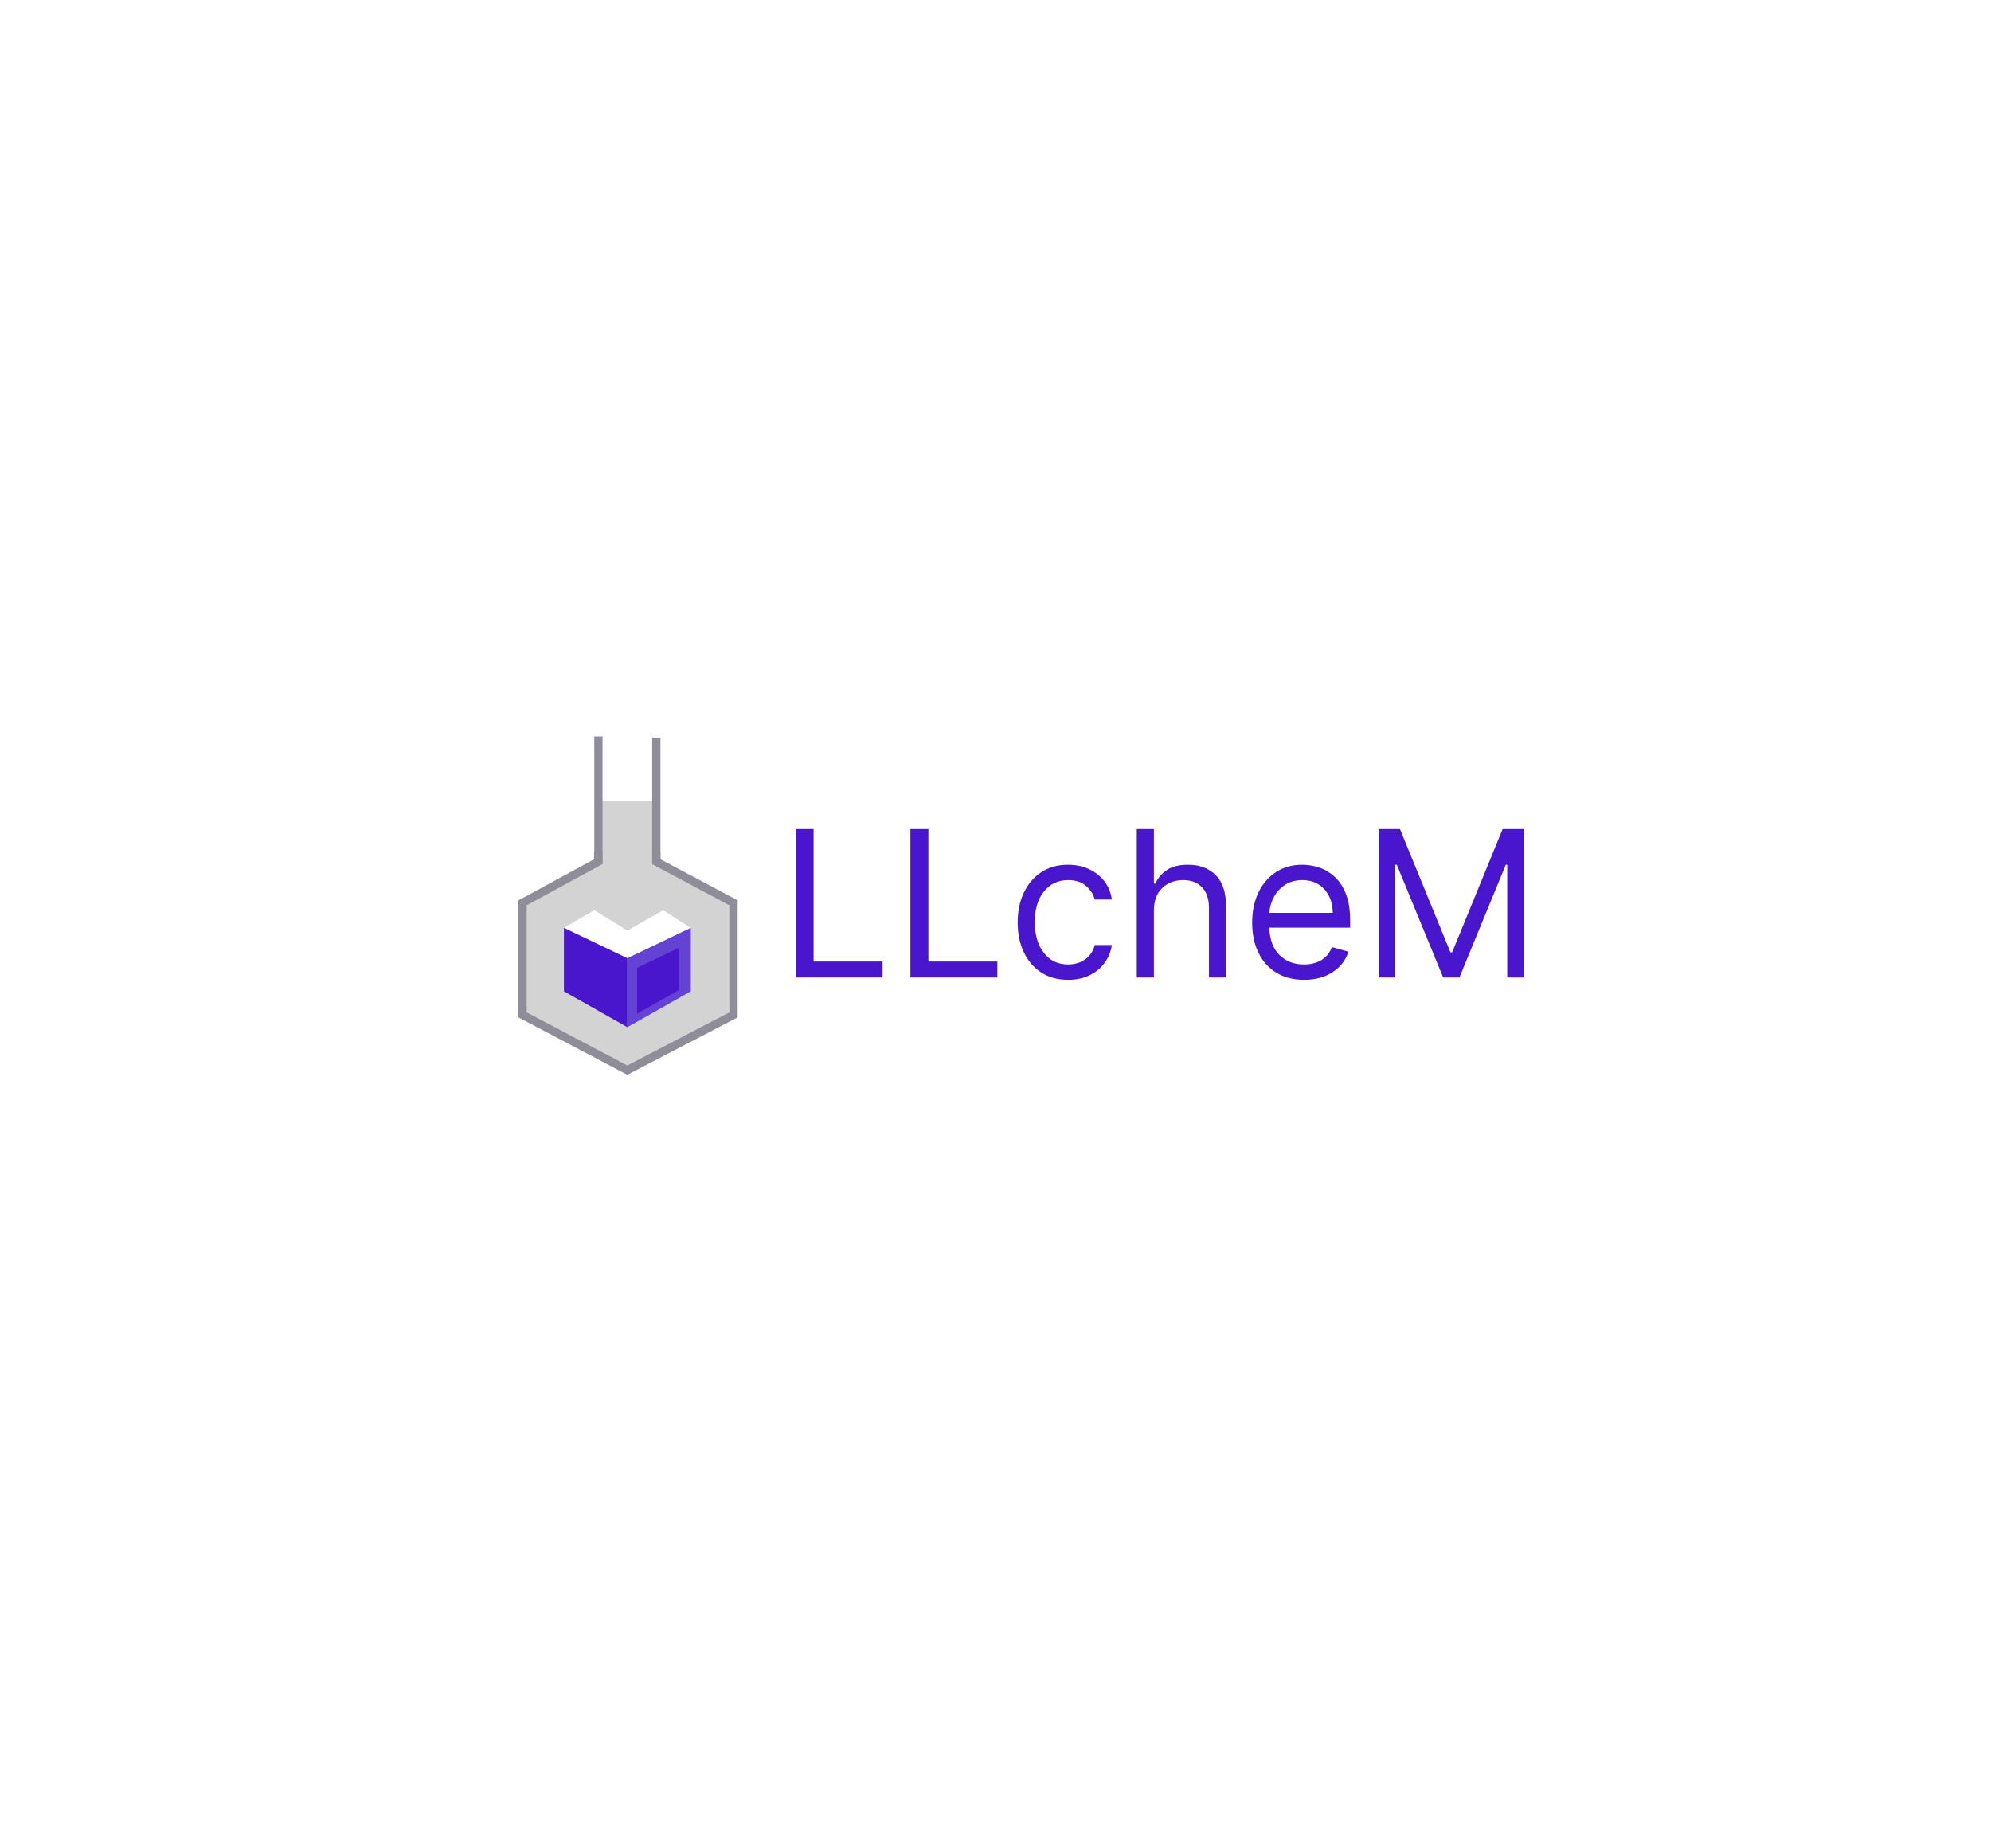
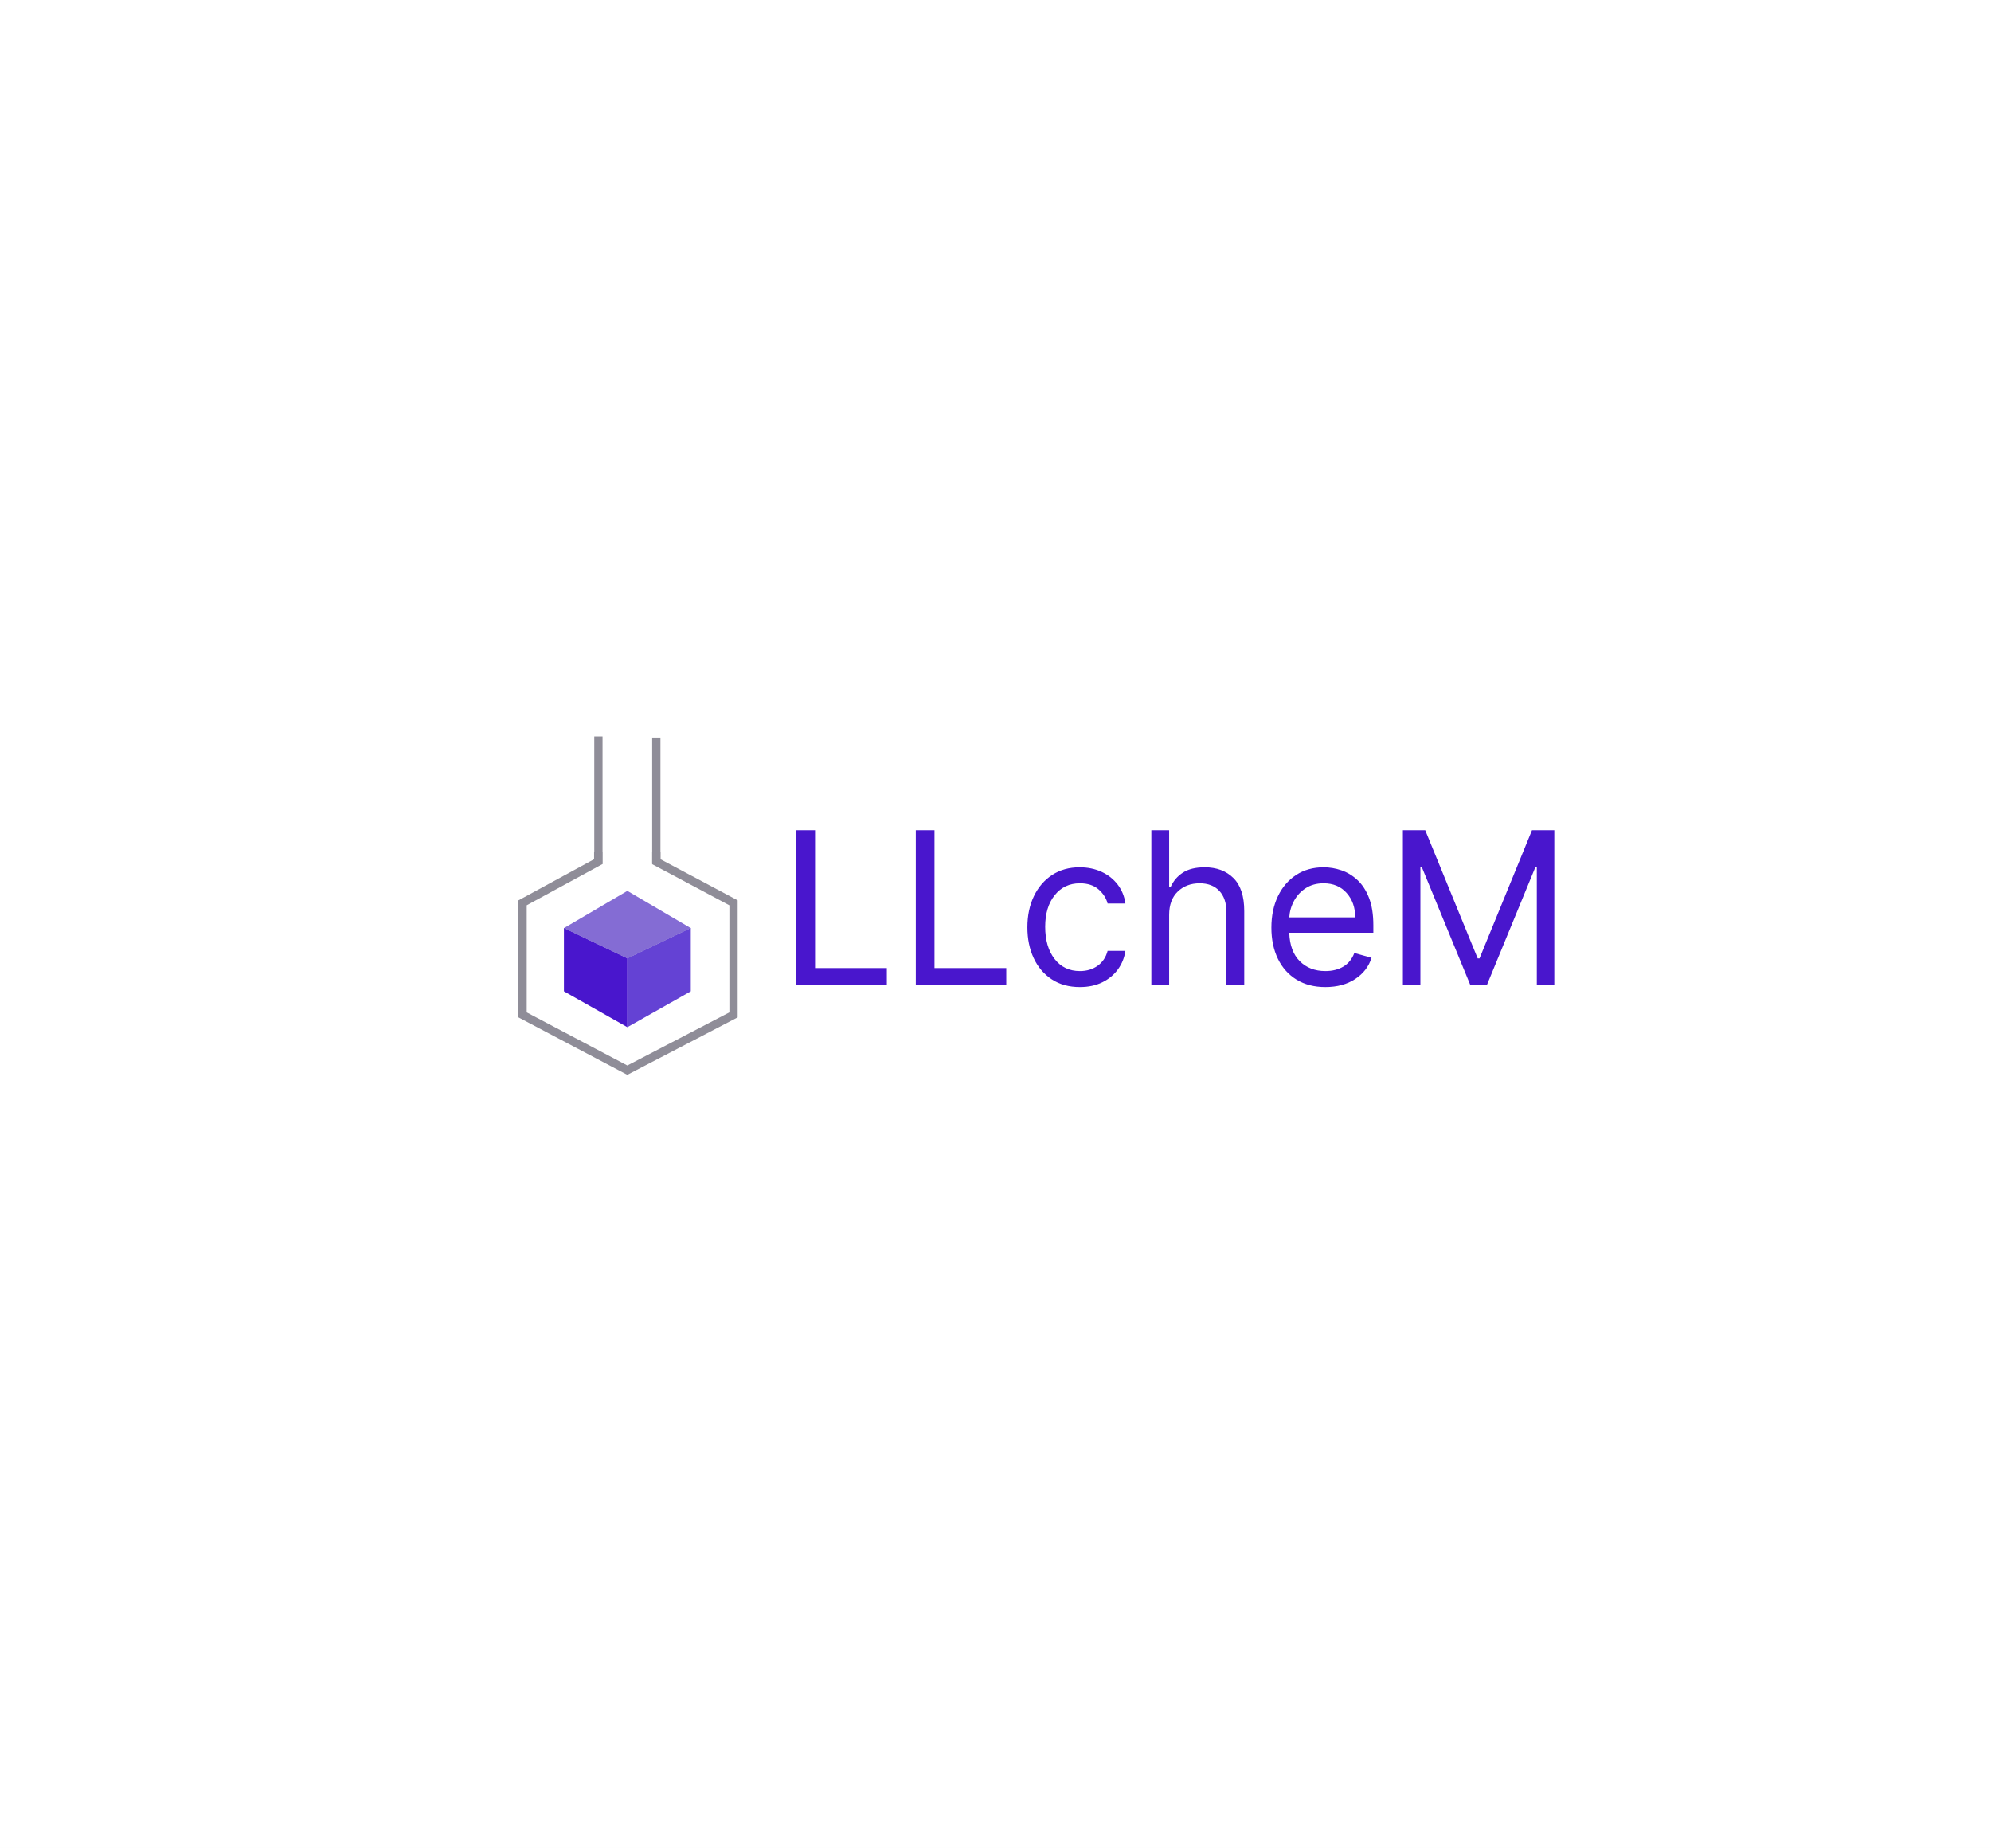
<svg xmlns="http://www.w3.org/2000/svg" xmlns:xlink="http://www.w3.org/1999/xlink" width="722px" height="670px" viewBox="0 0 722 670" version="1.1">
  <defs>
    <rect width="722" height="670" id="artboard_1" />
    <clipPath id="clip_1">
      <use xlink:href="#artboard_1" clip-rule="evenodd" />
    </clipPath>
  </defs>
-   <g id="Artboard-Copy-6" clip-path="url(#clip_1)">
+   <g id="Artboard-Copy-5" clip-path="url(#clip_1)">
    <use xlink:href="#artboard_1" stroke="none" fill="#FFFFFF" />
-     <g id="Group-4" transform="translate(189.5 267)" artboard="0ba8ed6b-4aaa-42f9-8d5c-911502bf0cd5">
-       <g id="Group-Copy-3">
-         <path d="M27.434 42.413C27.434 48.668 27.434 45.987 27.434 45.987C27.434 45.987 0 60.795 0 60.795C0 60.795 0 100.114 0 100.114L37.986 119.517L76.5 100.114L76.5 60.795L48.698 45.734L48.698 42.413L48.698 23.417L27.434 23.417C27.434 23.417 27.434 36.157 27.434 42.413Z" id="Vector-4" fill="#D3D3D3" fill-rule="evenodd" stroke="none" />
-         <path d="M27.434 41.724L27.434 45.417C27.434 45.417 1.14441e-05 60.328 1.14441e-05 60.328C1.14441e-05 60.328 1.14441e-05 100.952 1.14441e-05 100.952L37.986 121L76.5 100.952L76.5 60.328L48.5 45.417L48.5 41.986" id="Vector-5" fill="none" fill-rule="evenodd" stroke="#8F8D98" stroke-width="3" />
-         <path d="M27.5 -3.05176e-05L27.5 46.292" id="Vector-6" fill="none" fill-rule="evenodd" stroke="#8F8D98" stroke-width="3" stroke-linejoin="round" />
-         <path d="M48.5 0.407L48.5 46.114L48.5 37.564" id="Vector-7" fill="none" fill-rule="evenodd" stroke="#8F8D98" stroke-width="3" />
-         <path d="M51 63L61 69.417L38 80.417L15 69.417L26 63L38 70.417L51 63Z" id="Vector-8" fill="#FFFFFF" fill-rule="evenodd" stroke="none" />
-         <path d="M38 105.417C38 105.417 61 92.417 61 92.417C61 92.417 61 69.417 61 69.417L38 80.417L38 105.417Z" id="Vector-9" fill="#6442D4" fill-rule="evenodd" stroke="none" />
-         <path d="M38 105.417C38 105.417 15 92.417 15 92.417C15 92.417 15 69.417 15 69.417L38 80.417L38 105.417Z" id="Vector-10" fill="#4916CD" fill-rule="evenodd" stroke="none" />
-         <path d="M42 99.675C42 99.675 56.22 91.637 56.22 91.637C56.22 91.637 56.22 77.417 56.22 77.417L42 84.218L42 99.675Z" id="Vector-11" fill="#4916CD" fill-rule="evenodd" stroke="#4916CD" stroke-width="1" />
+     <g id="Group-5" transform="translate(189.5 267)" artboard="da5eb3d1-563b-4a4b-a240-c8146798f9c6">
+       <g id="Group-4">
+         <g id="Group-Copy-3">
+           <path d="M27.434 41.724L27.434 45.417C27.434 45.417 1.13994e-05 60.328 1.13994e-05 60.328C1.13994e-05 60.328 1.13994e-05 100.952 1.13994e-05 100.952L37.986 121L76.5 100.952L76.5 60.328L48.5 45.417L48.5 41.986" id="Vector-5" fill="none" fill-rule="evenodd" stroke="#8F8D98" stroke-width="3" />
+           <path d="M27.5 0L27.5 46.292" id="Vector-6" fill="none" fill-rule="evenodd" stroke="#8F8D98" stroke-width="3" stroke-linejoin="round" />
+           <path d="M48.5 0.407L48.5 46.114L48.5 37.564" id="Vector-7" fill="none" fill-rule="evenodd" stroke="#8F8D98" stroke-width="3" />
+           <path d="M51 63L61 69.417L38 80.417L15 69.417L26 63L38 70.417L51 63Z" id="Vector-8" fill="#FFFFFF" fill-rule="evenodd" stroke="none" />
+           <path d="M38 105.417C38 105.417 61 92.417 61 92.417C61 92.417 61 69.417 61 69.417L38 80.417L38 105.417Z" id="Vector-9" fill="#6442D4" fill-rule="evenodd" stroke="none" />
+           <path d="M38 105.417C38 105.417 15 92.417 15 92.417C15 92.417 15 69.417 15 69.417L38 80.417L38 105.417Z" id="Vector-10" fill="#4916CD" fill-rule="evenodd" stroke="none" />
+         </g>
+         <path d="M15 69.5C15 69.5 38 56 38 56L61 69.5L38 80.5C38 80.5 15 69.5 15 69.5Z" id="Vector-28" fill="#846CD4" fill-rule="evenodd" stroke="none" />
      </g>
      <g id="LLcheM" fill="#4916CD" transform="translate(92.5 15.5)">
-         <path d="M6.517 18.091L6.517 71.909L38.051 71.909L38.051 66.128L13.034 66.128L13.034 18.091L6.517 18.091ZM48.142 18.091L48.142 71.909L79.676 71.909L79.676 66.128L54.659 66.128L54.659 18.091L48.142 18.091ZM136.438 71.909L136.438 47.628Q136.438 42.346 139.446 39.468Q142.455 36.591 147.054 36.591Q151.442 36.591 153.926 39.232Q156.409 41.873 156.409 46.682L156.409 71.909L162.611 71.909L162.611 46.261Q162.611 38.483 158.827 34.751Q155.043 31.02 148.841 31.02Q144.085 31.02 141.233 32.873Q138.382 34.725 136.963 37.852L136.438 37.852L136.438 18.091L130.236 18.091L130.236 71.909L136.438 71.909ZM225.679 18.091L217.901 18.091L217.901 71.909L223.997 71.909L223.997 31.02L224.523 31.02L241.341 71.909L247.227 71.909L264.045 31.02L264.571 31.02L264.571 71.909L270.668 71.909L270.668 18.091L262.889 18.091L244.599 62.764L243.969 62.764L225.679 18.091ZM105.324 72.75Q99.648 72.75 95.548 70.07Q91.449 67.389 89.242 62.685Q87.034 57.981 87.034 51.938Q87.034 45.788 89.307 41.071Q91.58 36.354 95.666 33.687Q99.753 31.02 105.219 31.02Q109.476 31.02 112.892 32.597Q116.308 34.173 118.489 37.011Q120.67 39.849 121.196 43.633L114.994 43.633Q114.285 40.874 111.854 38.733Q109.423 36.591 105.324 36.591Q99.884 36.591 96.56 40.73Q93.236 44.869 93.236 51.727Q93.236 58.744 96.521 62.961Q99.805 67.179 105.324 67.179Q108.95 67.179 111.539 65.313Q114.127 63.447 114.994 60.136L121.196 60.136Q120.67 63.71 118.608 66.561Q116.545 69.413 113.168 71.081Q109.791 72.75 105.324 72.75ZM190.886 72.75Q185.053 72.75 180.835 70.162Q176.617 67.573 174.344 62.909Q172.071 58.244 172.071 52.043Q172.071 45.841 174.344 41.098Q176.617 36.354 180.703 33.687Q184.79 31.02 190.256 31.02Q193.409 31.02 196.484 32.071Q199.558 33.122 202.081 35.474Q204.604 37.826 206.102 41.689Q207.599 45.552 207.599 51.202L207.599 53.83L178.299 53.83Q178.509 60.294 181.965 63.736Q185.42 67.179 190.886 67.179Q194.539 67.179 197.167 65.602Q199.795 64.026 200.977 60.872L206.969 62.554Q205.55 67.126 201.293 69.938Q197.036 72.75 190.886 72.75ZM178.299 48.469L201.293 48.469Q201.293 43.344 198.297 39.968Q195.301 36.591 190.256 36.591Q186.708 36.591 184.107 38.246Q181.505 39.902 180.007 42.622Q178.509 45.342 178.299 48.469Z" />
+         <path d="M6.781 18.5L6.781 74.5L39.594 74.5L39.594 68.484L13.562 68.484L13.562 18.5L6.781 18.5ZM50.094 18.5L50.094 74.5L82.906 74.5L82.906 68.484L56.875 68.484L56.875 18.5L50.094 18.5ZM141.969 74.5L141.969 49.234Q141.969 43.738 145.1 40.744Q148.23 37.75 153.016 37.75Q157.582 37.75 160.166 40.498Q162.75 43.246 162.75 48.25L162.75 74.5L169.203 74.5L169.203 47.812Q169.203 39.719 165.266 35.836Q161.328 31.953 154.875 31.953Q149.926 31.953 146.959 33.881Q143.992 35.809 142.516 39.062L141.969 39.062L141.969 18.5L135.516 18.5L135.516 74.5L141.969 74.5ZM234.828 18.5L226.734 18.5L226.734 74.5L233.078 74.5L233.078 31.953L233.625 31.953L251.125 74.5L257.25 74.5L274.75 31.953L275.297 31.953L275.297 74.5L281.641 74.5L281.641 18.5L273.547 18.5L254.516 64.984L253.859 64.984L234.828 18.5ZM109.594 75.375Q103.688 75.375 99.422 72.586Q95.156 69.797 92.859 64.902Q90.562 60.008 90.562 53.719Q90.562 47.32 92.928 42.412Q95.293 37.504 99.545 34.728Q103.797 31.953 109.484 31.953Q113.914 31.953 117.469 33.594Q121.023 35.234 123.293 38.188Q125.563 41.141 126.109 45.078L119.656 45.078Q118.918 42.207 116.389 39.978Q113.859 37.75 109.594 37.75Q103.934 37.75 100.475 42.057Q97.016 46.363 97.016 53.5Q97.016 60.801 100.434 65.189Q103.852 69.578 109.594 69.578Q113.367 69.578 116.061 67.637Q118.754 65.695 119.656 62.25L126.109 62.25Q125.563 65.969 123.416 68.936Q121.27 71.902 117.756 73.639Q114.242 75.375 109.594 75.375ZM198.625 75.375Q192.555 75.375 188.166 72.682Q183.777 69.988 181.412 65.135Q179.047 60.281 179.047 53.828Q179.047 47.375 181.412 42.44Q183.777 37.504 188.029 34.728Q192.281 31.953 197.969 31.953Q201.25 31.953 204.449 33.047Q207.648 34.141 210.273 36.588Q212.898 39.035 214.457 43.055Q216.016 47.074 216.016 52.953L216.016 55.688L185.527 55.688Q185.746 62.414 189.342 65.996Q192.938 69.578 198.625 69.578Q202.426 69.578 205.16 67.938Q207.895 66.297 209.125 63.016L215.359 64.766Q213.883 69.523 209.453 72.449Q205.023 75.375 198.625 75.375ZM185.527 50.109L209.453 50.109Q209.453 44.777 206.336 41.264Q203.219 37.75 197.969 37.75Q194.277 37.75 191.57 39.473Q188.863 41.195 187.305 44.025Q185.746 46.855 185.527 50.109Z" />
      </g>
    </g>
  </g>
</svg>
